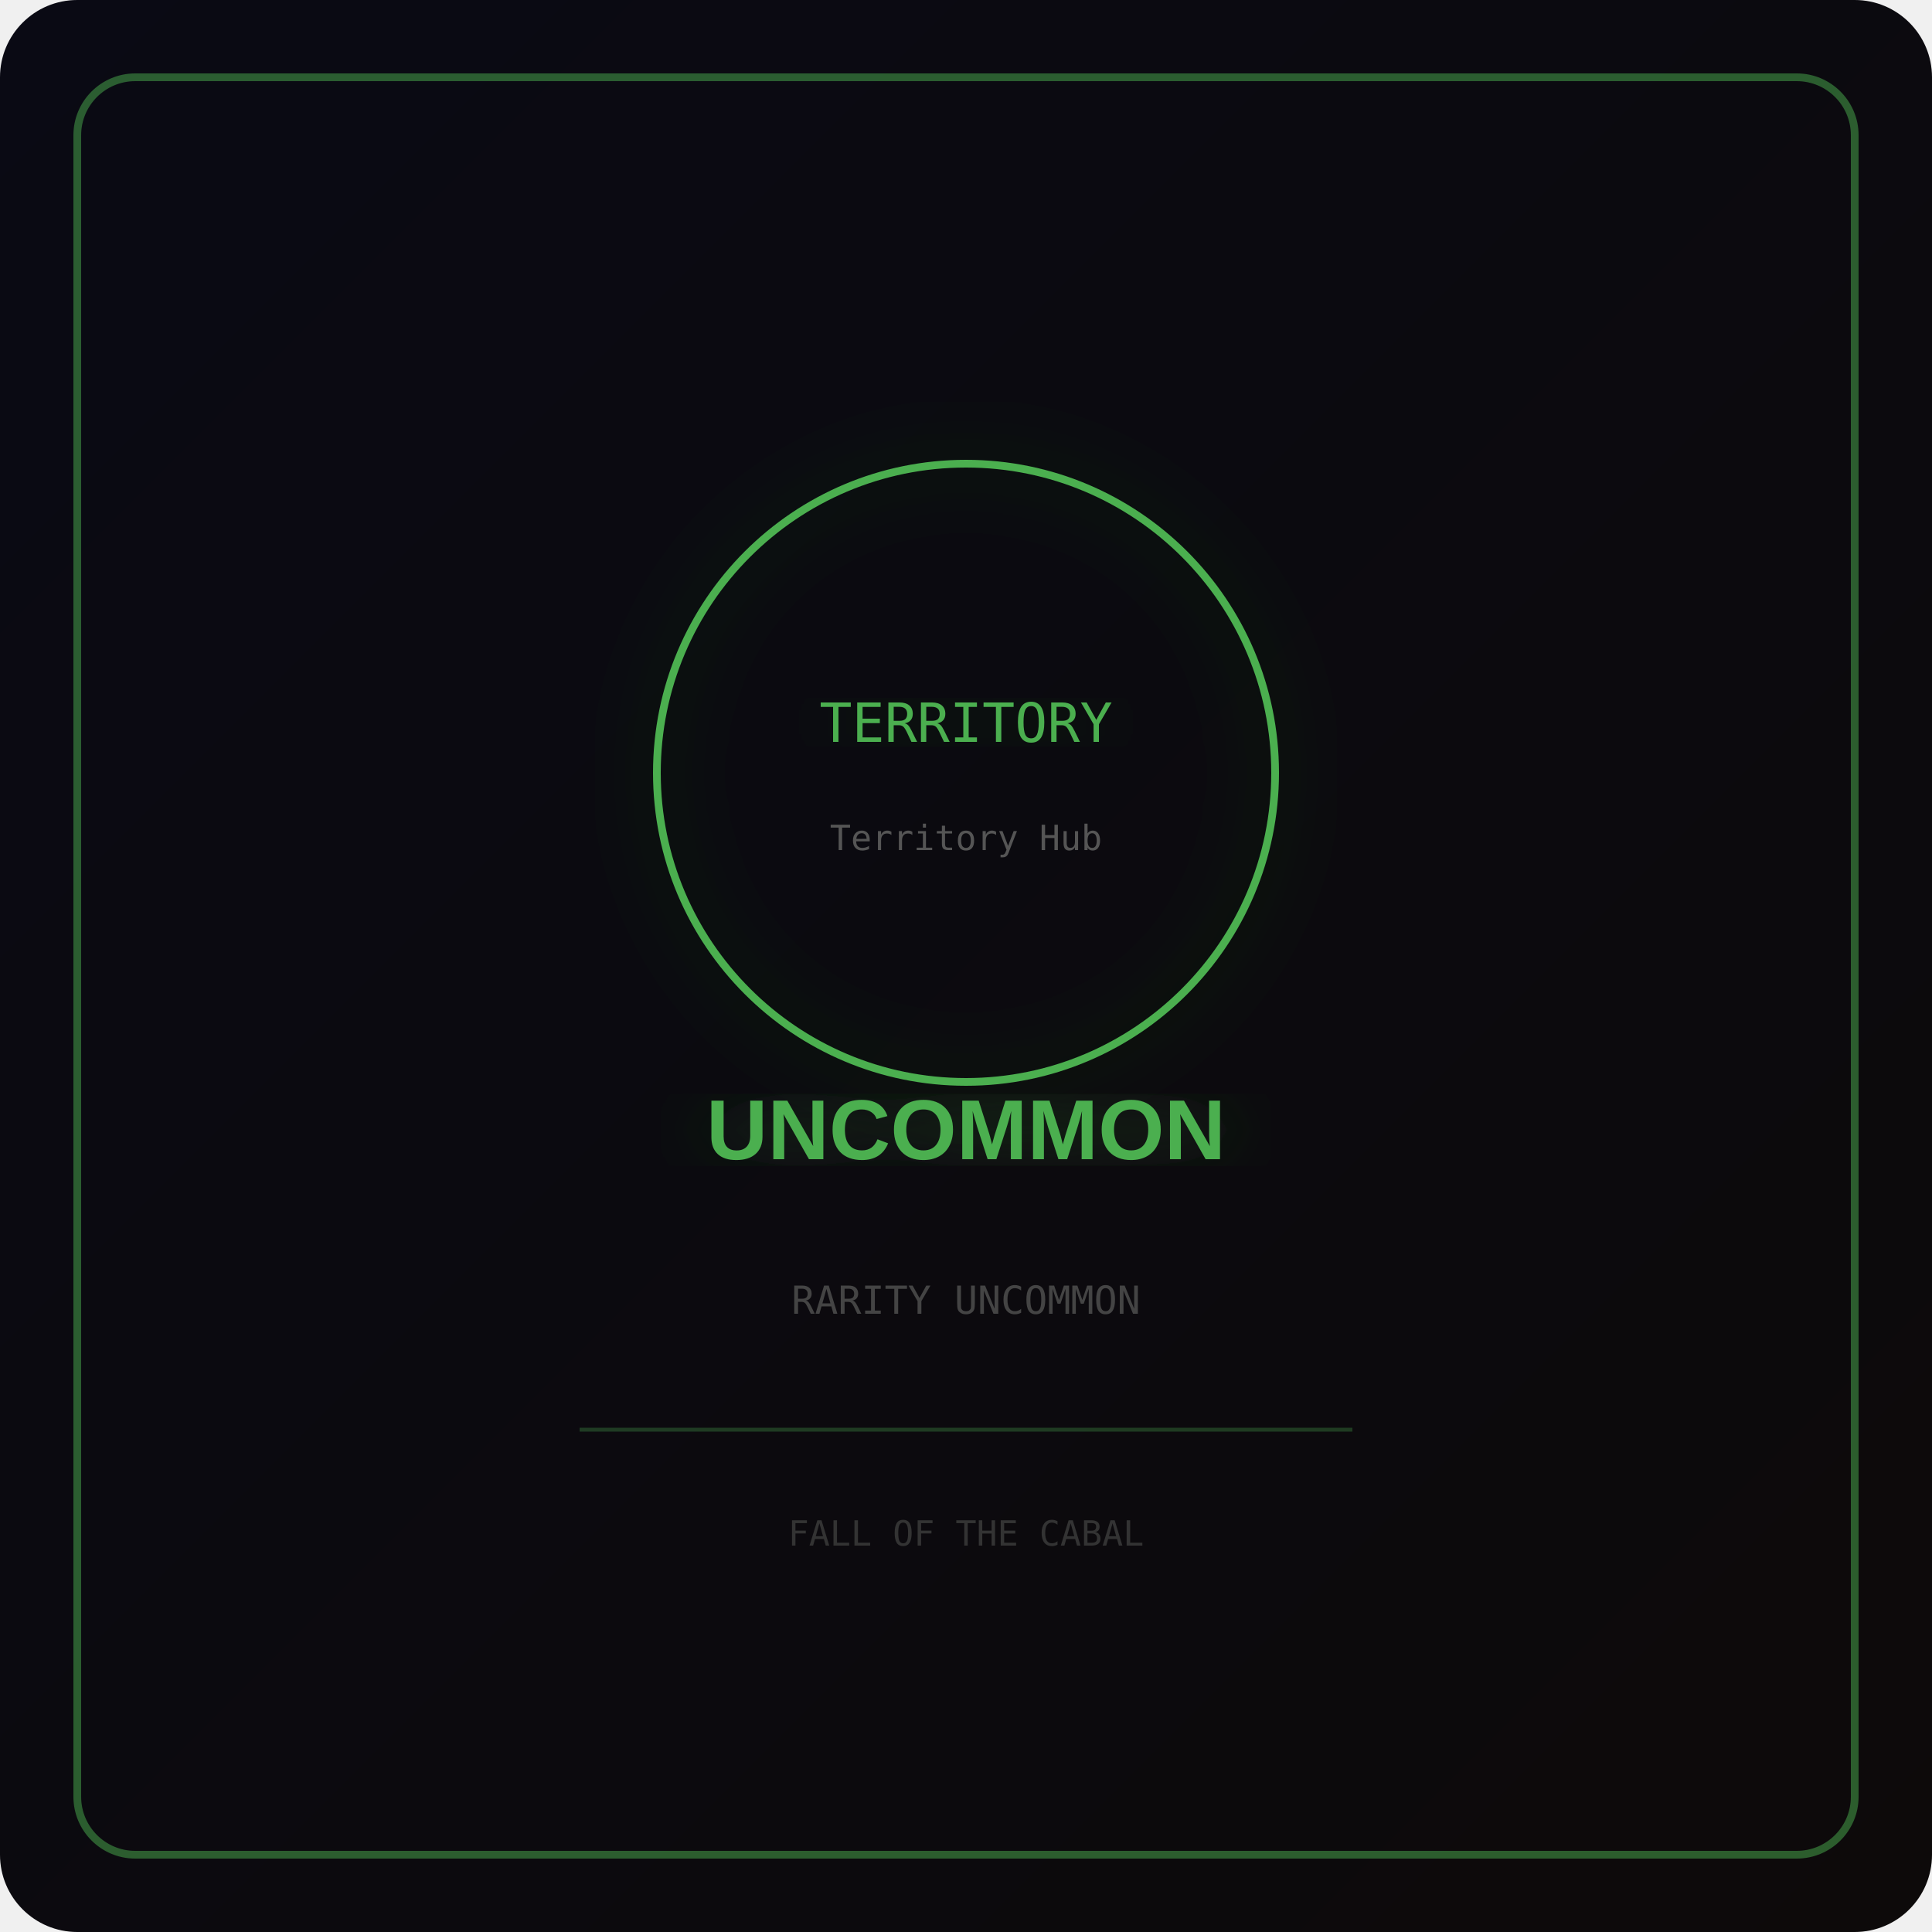
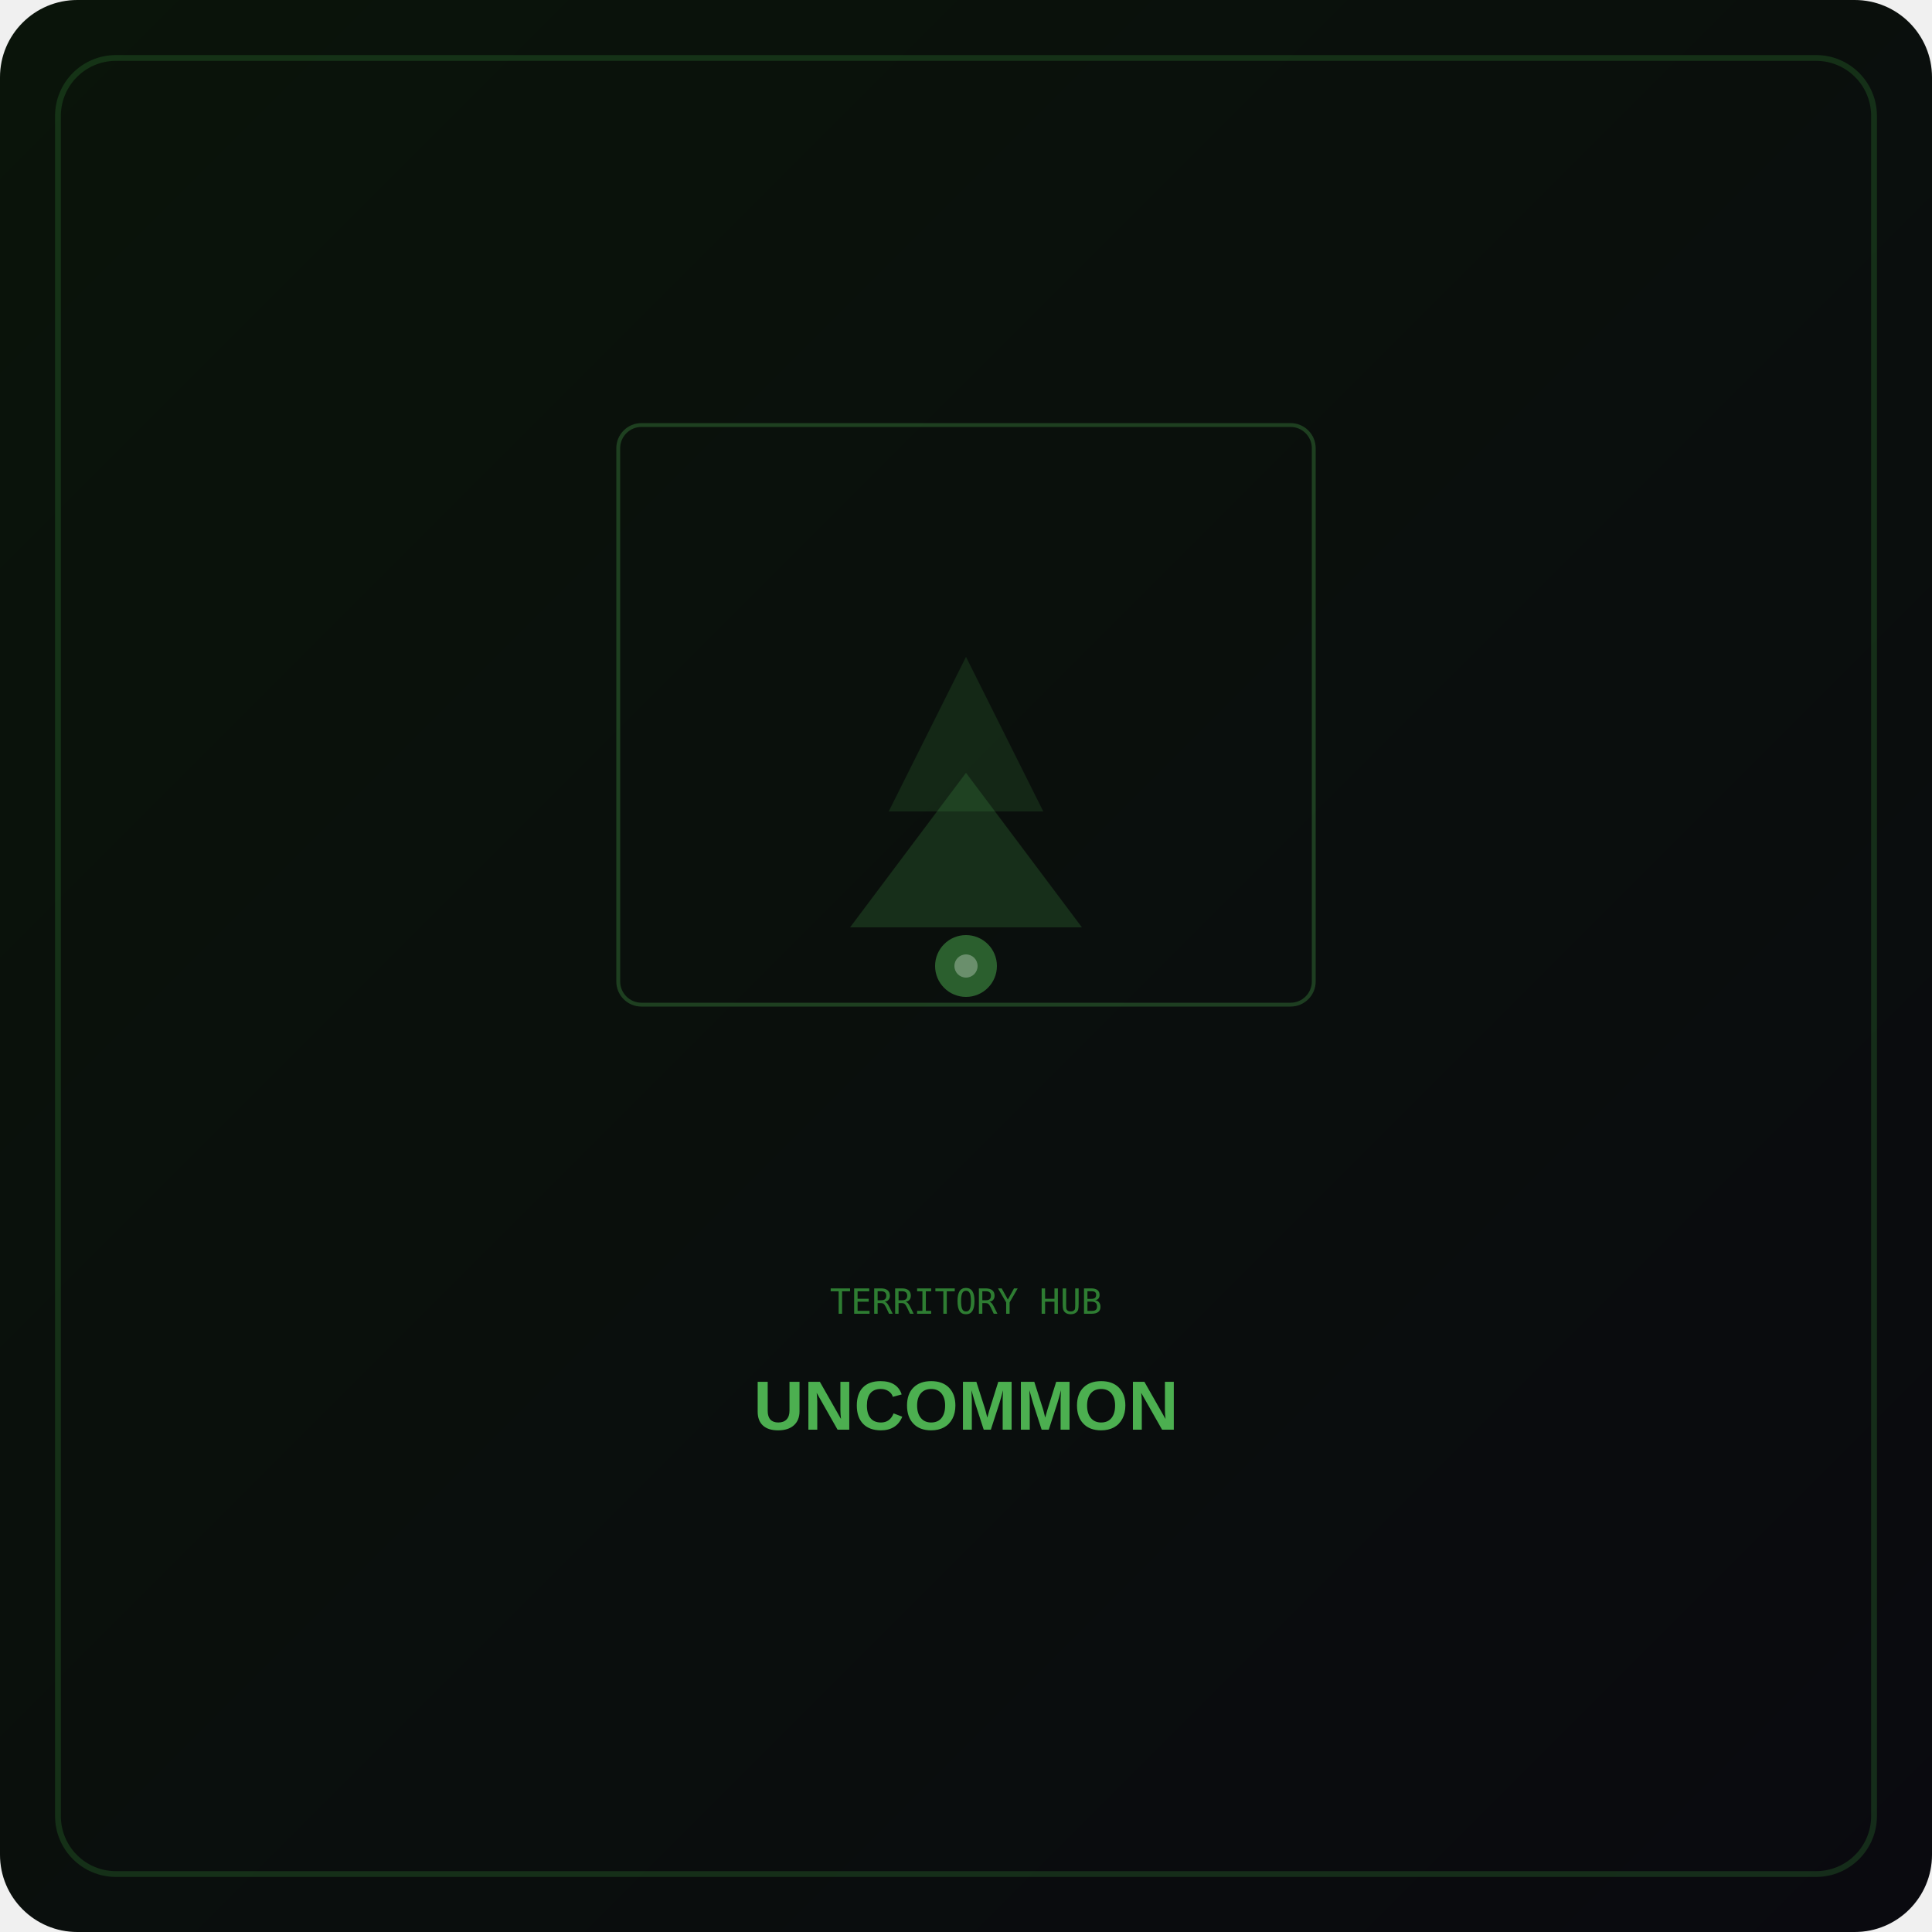
<svg xmlns="http://www.w3.org/2000/svg" viewBox="0 0 500 500" width="500" height="500">
  <defs>
    <linearGradient id="bg" x1="0%" y1="0%" x2="100%" y2="100%">
-       <stop offset="0%" stop-color="#0a0a14" />
-       <stop offset="100%" stop-color="#0d0a0a" />
+       <stop offset="0%" stop-color="#0a140a" />
+       <stop offset="100%" stop-color="#0a0a0f" />
    </linearGradient>
    <filter id="g">
-       <feDropShadow dx="0" dy="0" stdDeviation="10" flood-color="#2e7d32" flood-opacity="0.5" />
+       <feDropShadow dx="0" dy="0" stdDeviation="10" flood-color="#4caf50" flood-opacity="0.6" />
    </filter>
  </defs>
  <rect width="500" height="500" fill="url(#bg)" rx="20" />
-   <rect x="20" y="20" width="460" height="460" fill="none" stroke="#4caf50" stroke-width="2" rx="15" opacity="0.5" />
-   <circle cx="250" cy="200" r="80" fill="none" stroke="#4caf50" stroke-width="2" filter="url(#g)" />
-   <text x="250" y="192" text-anchor="middle" font-family="monospace" font-size="14" fill="#4caf50" filter="url(#g)">TERRITORY</text>
-   <text x="250" y="220" text-anchor="middle" font-family="monospace" font-size="9" fill="#555">Territory Hub</text>
-   <text x="250" y="300" text-anchor="middle" font-family="Arial,sans-serif" font-size="22" font-weight="bold" fill="#4caf50" filter="url(#g)">UNCOMMON</text>
-   <text x="250" y="340" text-anchor="middle" font-family="monospace" font-size="10" fill="#444">RARITY UNCOMMON</text>
-   <line x1="150" y1="370" x2="350" y2="370" stroke="#4caf50" stroke-width="1" opacity="0.3" />
-   <text x="250" y="400" text-anchor="middle" font-family="monospace" font-size="9" fill="#333">FALL OF THE CABAL</text>
+   <rect x="15" y="15" width="470" height="470" fill="none" stroke="#2e7d32" stroke-width="1.5" rx="15" opacity="0.3" />
+   <rect x="160" y="110" width="180" height="150" rx="6" fill="none" stroke="#4caf50" stroke-width="1" opacity="0.3" />
+   <polygon points="250,200 220,240 280,240" fill="#4caf50" opacity="0.2" />
+   <polygon points="250,170 230,210 270,210" fill="#4caf50" opacity="0.15" />
+   <circle cx="250" cy="250" r="8" fill="#4caf50" opacity="0.5" />
+   <circle cx="250" cy="250" r="3" fill="#fff" opacity="0.3" />
+   <text x="250" y="340" text-anchor="middle" font-family="monospace" font-size="9" fill="#2e7d32">TERRITORY HUB</text>
+   <text x="250" y="370" text-anchor="middle" font-family="Arial,sans-serif" font-size="18" font-weight="bold" fill="#4caf50">UNCOMMON</text>
</svg>
